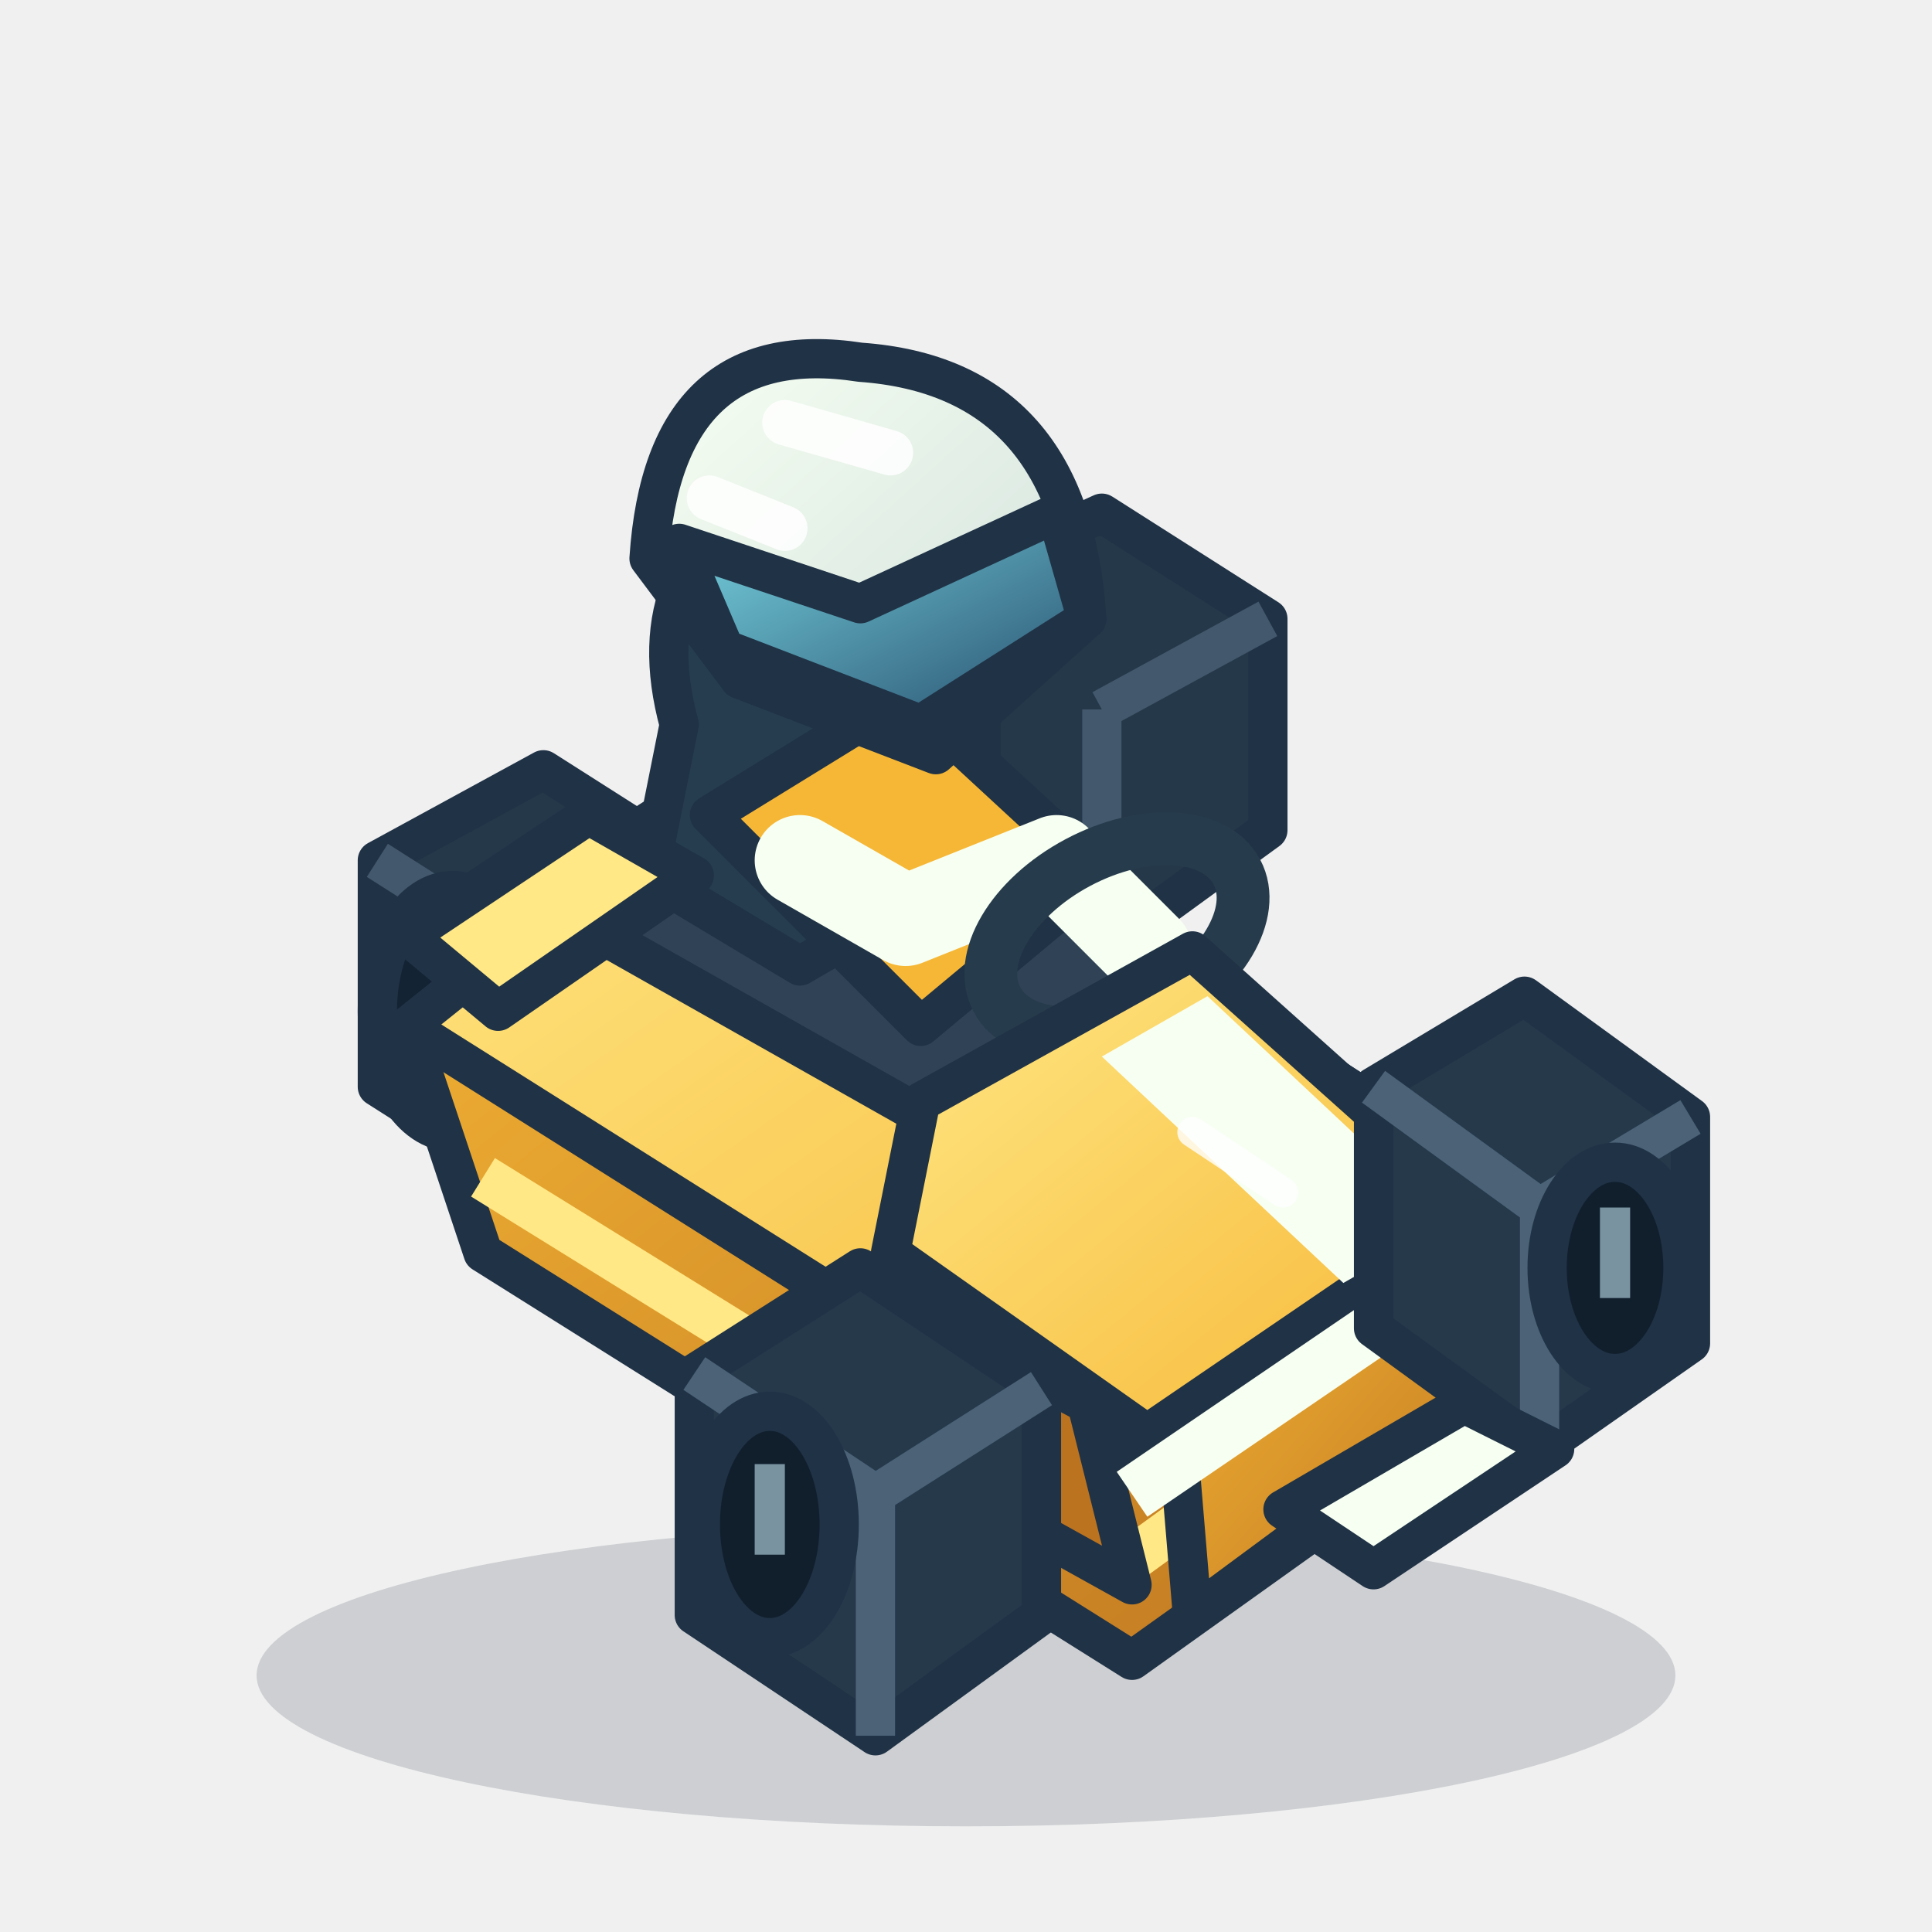
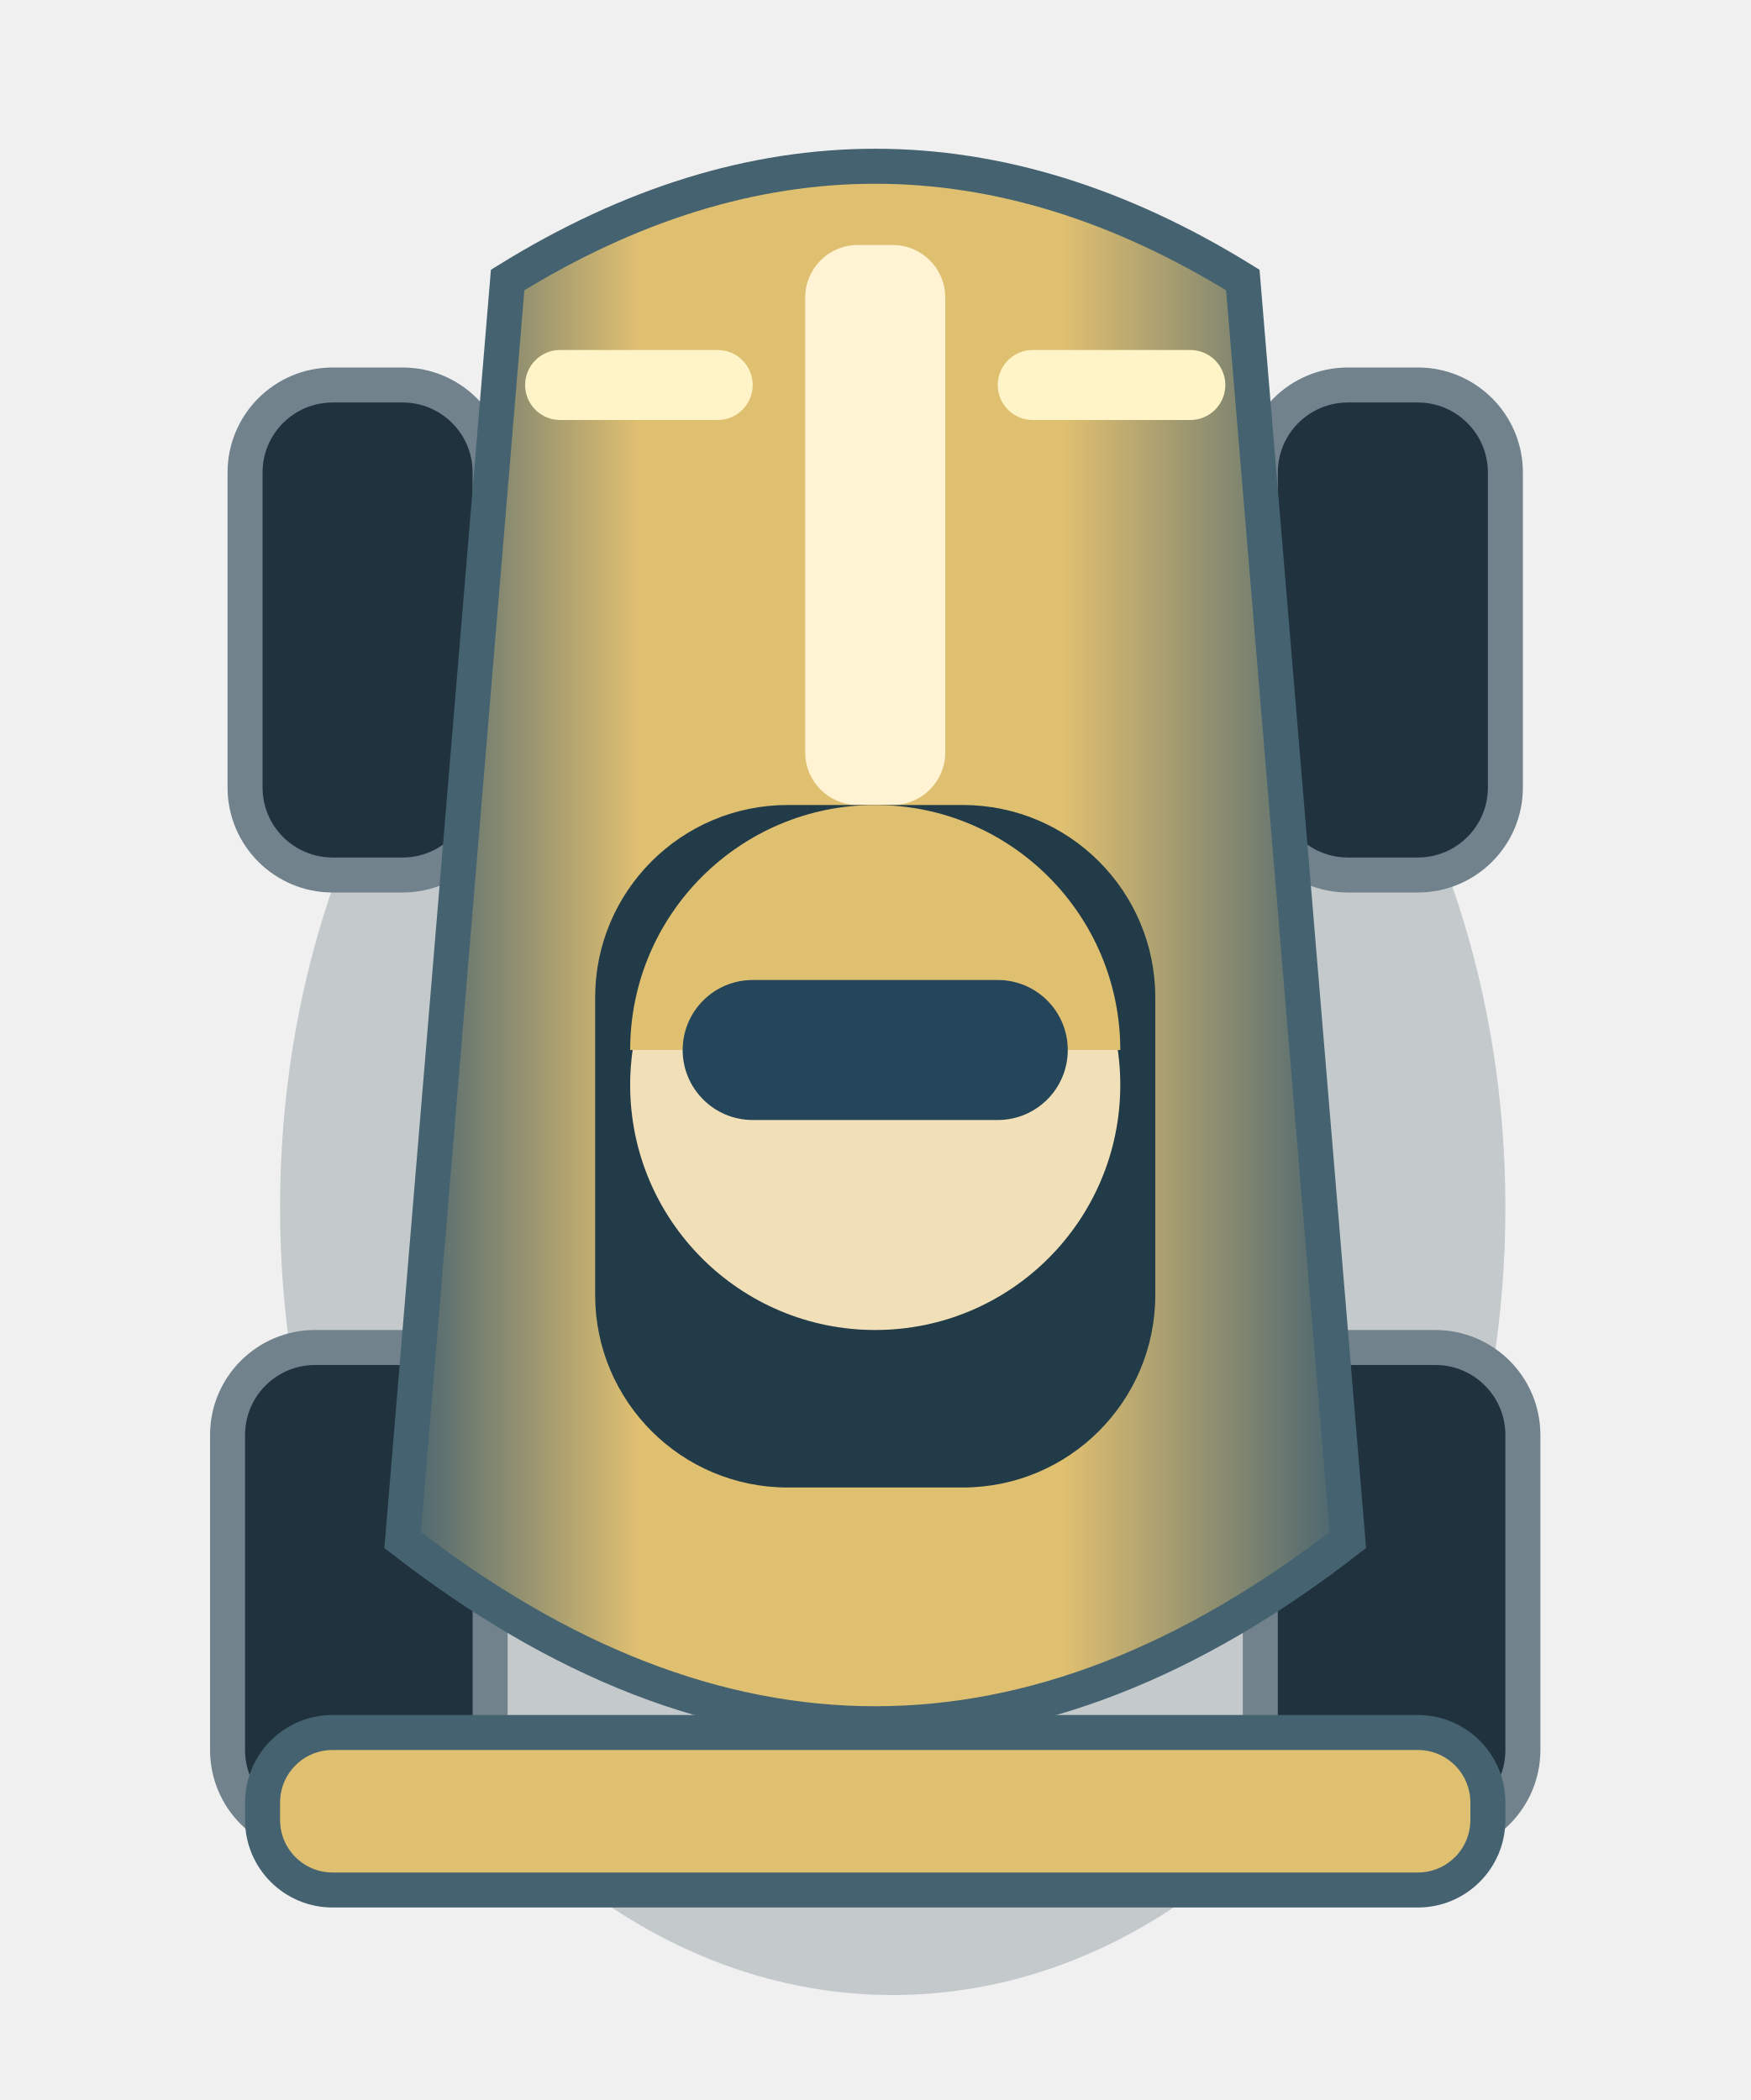
- <svg xmlns="http://www.w3.org/2000/svg" width="128" height="128" viewBox="0 0 128 128" role="img" aria-label="Gold isometric toy kart">
+ <svg xmlns="http://www.w3.org/2000/svg" viewBox="0 0 100 120">
  <defs>
-     <linearGradient id="paint" x1="0" y1="0" x2="1" y2="1" gradientUnits="objectBoundingBox">
-       <stop stop-color="#ffe885" />
-       <stop offset="1" stop-color="#f6b736" />
-     </linearGradient>
-     <linearGradient id="side" x1="0" y1="0" x2="1" y2="1" gradientUnits="objectBoundingBox">
-       <stop stop-color="#f6b736" />
-       <stop offset="1" stop-color="#bc731f" />
-     </linearGradient>
-     <linearGradient id="helmet" x1="0" y1="0" x2="1" y2="1" gradientUnits="objectBoundingBox">
-       <stop stop-color="#f7fff2" />
-       <stop offset="1" stop-color="#cfdfdb" />
-     </linearGradient>
-     <linearGradient id="glass" x1="0" y1="0" x2="1" y2="1" gradientUnits="objectBoundingBox">
-       <stop stop-color="#79d7e3" />
-       <stop offset="1" stop-color="#264c6b" />
+     <linearGradient id="body">
+       <stop stop-color="#456270" />
+       <stop offset=".25" stop-color="#dfbf70" />
+       <stop offset=".7" stop-color="#dfbf70" />
+       <stop offset="1" stop-color="#456270" />
    </linearGradient>
  </defs>
-   <ellipse cx="64" cy="111" rx="47" ry="10" fill="#102334" opacity=".16" />
-   <g stroke="#203246" stroke-width="2.6" stroke-linejoin="round">
-     <path d="M25 57 36 51 47 58 47 72 36 79 25 72Z" fill="#243849" />
-     <path d="M25 57 36 64 47 58M36 64V79" fill="none" stroke="#43586c" />
-     <ellipse cx="30" cy="67" rx="5" ry="8" fill="#142333" />
-     <path d="m30 61 0 10" stroke="#627b86" stroke-width="2" />
-     <path d="M62 39 73 34 84 41 84 55 73 63 62 55Z" fill="#243849" />
-     <path d="m73 47 11-6M73 47v15" stroke="#43586c" fill="none" />
-     <path d="m27 68 25-20 45 29 6 13-28 20-43-27Z" fill="url(#side)" />
-     <path d="m27 68 25-20 45 29-24 20Z" fill="url(#paint)" />
-     <path d="m32 78 42 26 22-16" fill="none" stroke="#ffe885" stroke-width="3" />
-     <path d="m39 57 14-9 26 17-16 10-23-13Z" fill="#304356" />
-     <path d="M45 48Q42 37 52 32L65 37 65 57 53 64 43 58Z" fill="#263d50" />
-     <path d="m47 54 13-8 13 12-12 10Z" fill="#f6b736" />
-     <path d="M43 37Q44 22 57 24 71 25 72 41L62 50 49 45Z" fill="url(#helmet)" />
-     <path d="M45 36 57 40 70 34 72 41 61 48 48 43Z" fill="url(#glass)" />
-     <path d="m52 28 7 2M47 33l5 2" stroke="white" stroke-linecap="round" stroke-width="3" opacity=".85" />
-     <path d="m53 57 7 4 10-4 6 6" fill="none" stroke="#f7fff2" stroke-width="6" stroke-linecap="round" />
-     <ellipse cx="74" cy="62" rx="9" ry="5.5" transform="rotate(-28 74 62)" fill="none" stroke="#263b4c" stroke-width="3.5" />
-     <path d="m61 73 18-10 19 17-22 15-17-12Z" fill="url(#paint)" />
-     <path d="m73 70 7-4 16 15-7 4Z" fill="#f7fff2" stroke="none" />
-     <path d="m57 85 15 8 3 12-18-10Z" fill="#bc731f" />
-     <path d="m78 95 22-15 2 10-23 17Z" fill="url(#side)" />
-     <path d="m75 99 22-15" stroke="#f7fff2" stroke-width="3.6" />
-     <path d="m46 91 11-7 12 8 0 15-11 8-12-8Z" fill="#25394b" />
-     <path d="m46 91 12 8 11-7M58 99v16" stroke="#4b6277" fill="none" />
-     <ellipse cx="51" cy="101" rx="4.6" ry="7.5" fill="#111f2d" />
-     <path d="m51 97 0 6" stroke="#7993a0" stroke-width="2" />
-     <path d="m91 72 10-6 11 8 0 15-10 7-11-8Z" fill="#25394b" />
-     <path d="m91 72 11 8 10-6M102 80v15" stroke="#4b6277" fill="none" />
-     <ellipse cx="107" cy="84" rx="4.5" ry="7" fill="#111f2d" />
-     <path d="m107 80 0 6" stroke="#7993a0" stroke-width="2" />
-     <path d="m27 62 12-8 7 4-13 9Z" fill="#ffe885" />
-     <path d="m85 100 12-7 6 3-12 8Z" fill="#f7fff2" />
+   <ellipse cx="51" cy="69" rx="35" ry="45" fill="#162d3b33" />
+   <g fill="#20323e" stroke="#71828c" stroke-width="2">
+     <rect x="14" y="22" width="14" height="28" rx="5" />
+     <rect x="72" y="22" width="14" height="28" rx="5" />
+     <rect x="13" y="77" width="15" height="28" rx="5" />
+     <rect x="72" y="77" width="15" height="28" rx="5" />
  </g>
-   <path d="m79 75 6 4" stroke="white" stroke-width="2" stroke-linecap="round" opacity=".8" />
+   <path d="M29 16Q50 3 71 16L77 88Q50 109 23 88Z" fill="url(#body)" stroke="#456270" stroke-width="2" />
+   <rect x="46" y="14" width="8" height="32" rx="3" fill="#fff3d4" />
+   <rect x="34" y="46" width="32" height="39" rx="11" fill="#213b48" />
+   <circle cx="50" cy="62" r="14" fill="#f1dfb8" />
+   <path d="M36 60a14 14 0 0 1 28 0Z" fill="#dfbf70" />
+   <rect x="39" y="56" width="22" height="8" rx="4" fill="#25465a" />
+   <rect x="15" y="99" width="70" height="9" rx="4" fill="#dfbf70" stroke="#456270" stroke-width="2" />
+   <path d="M32 22h9m18 0h9" stroke="#fff4c7" stroke-width="4" stroke-linecap="round" />
</svg>
